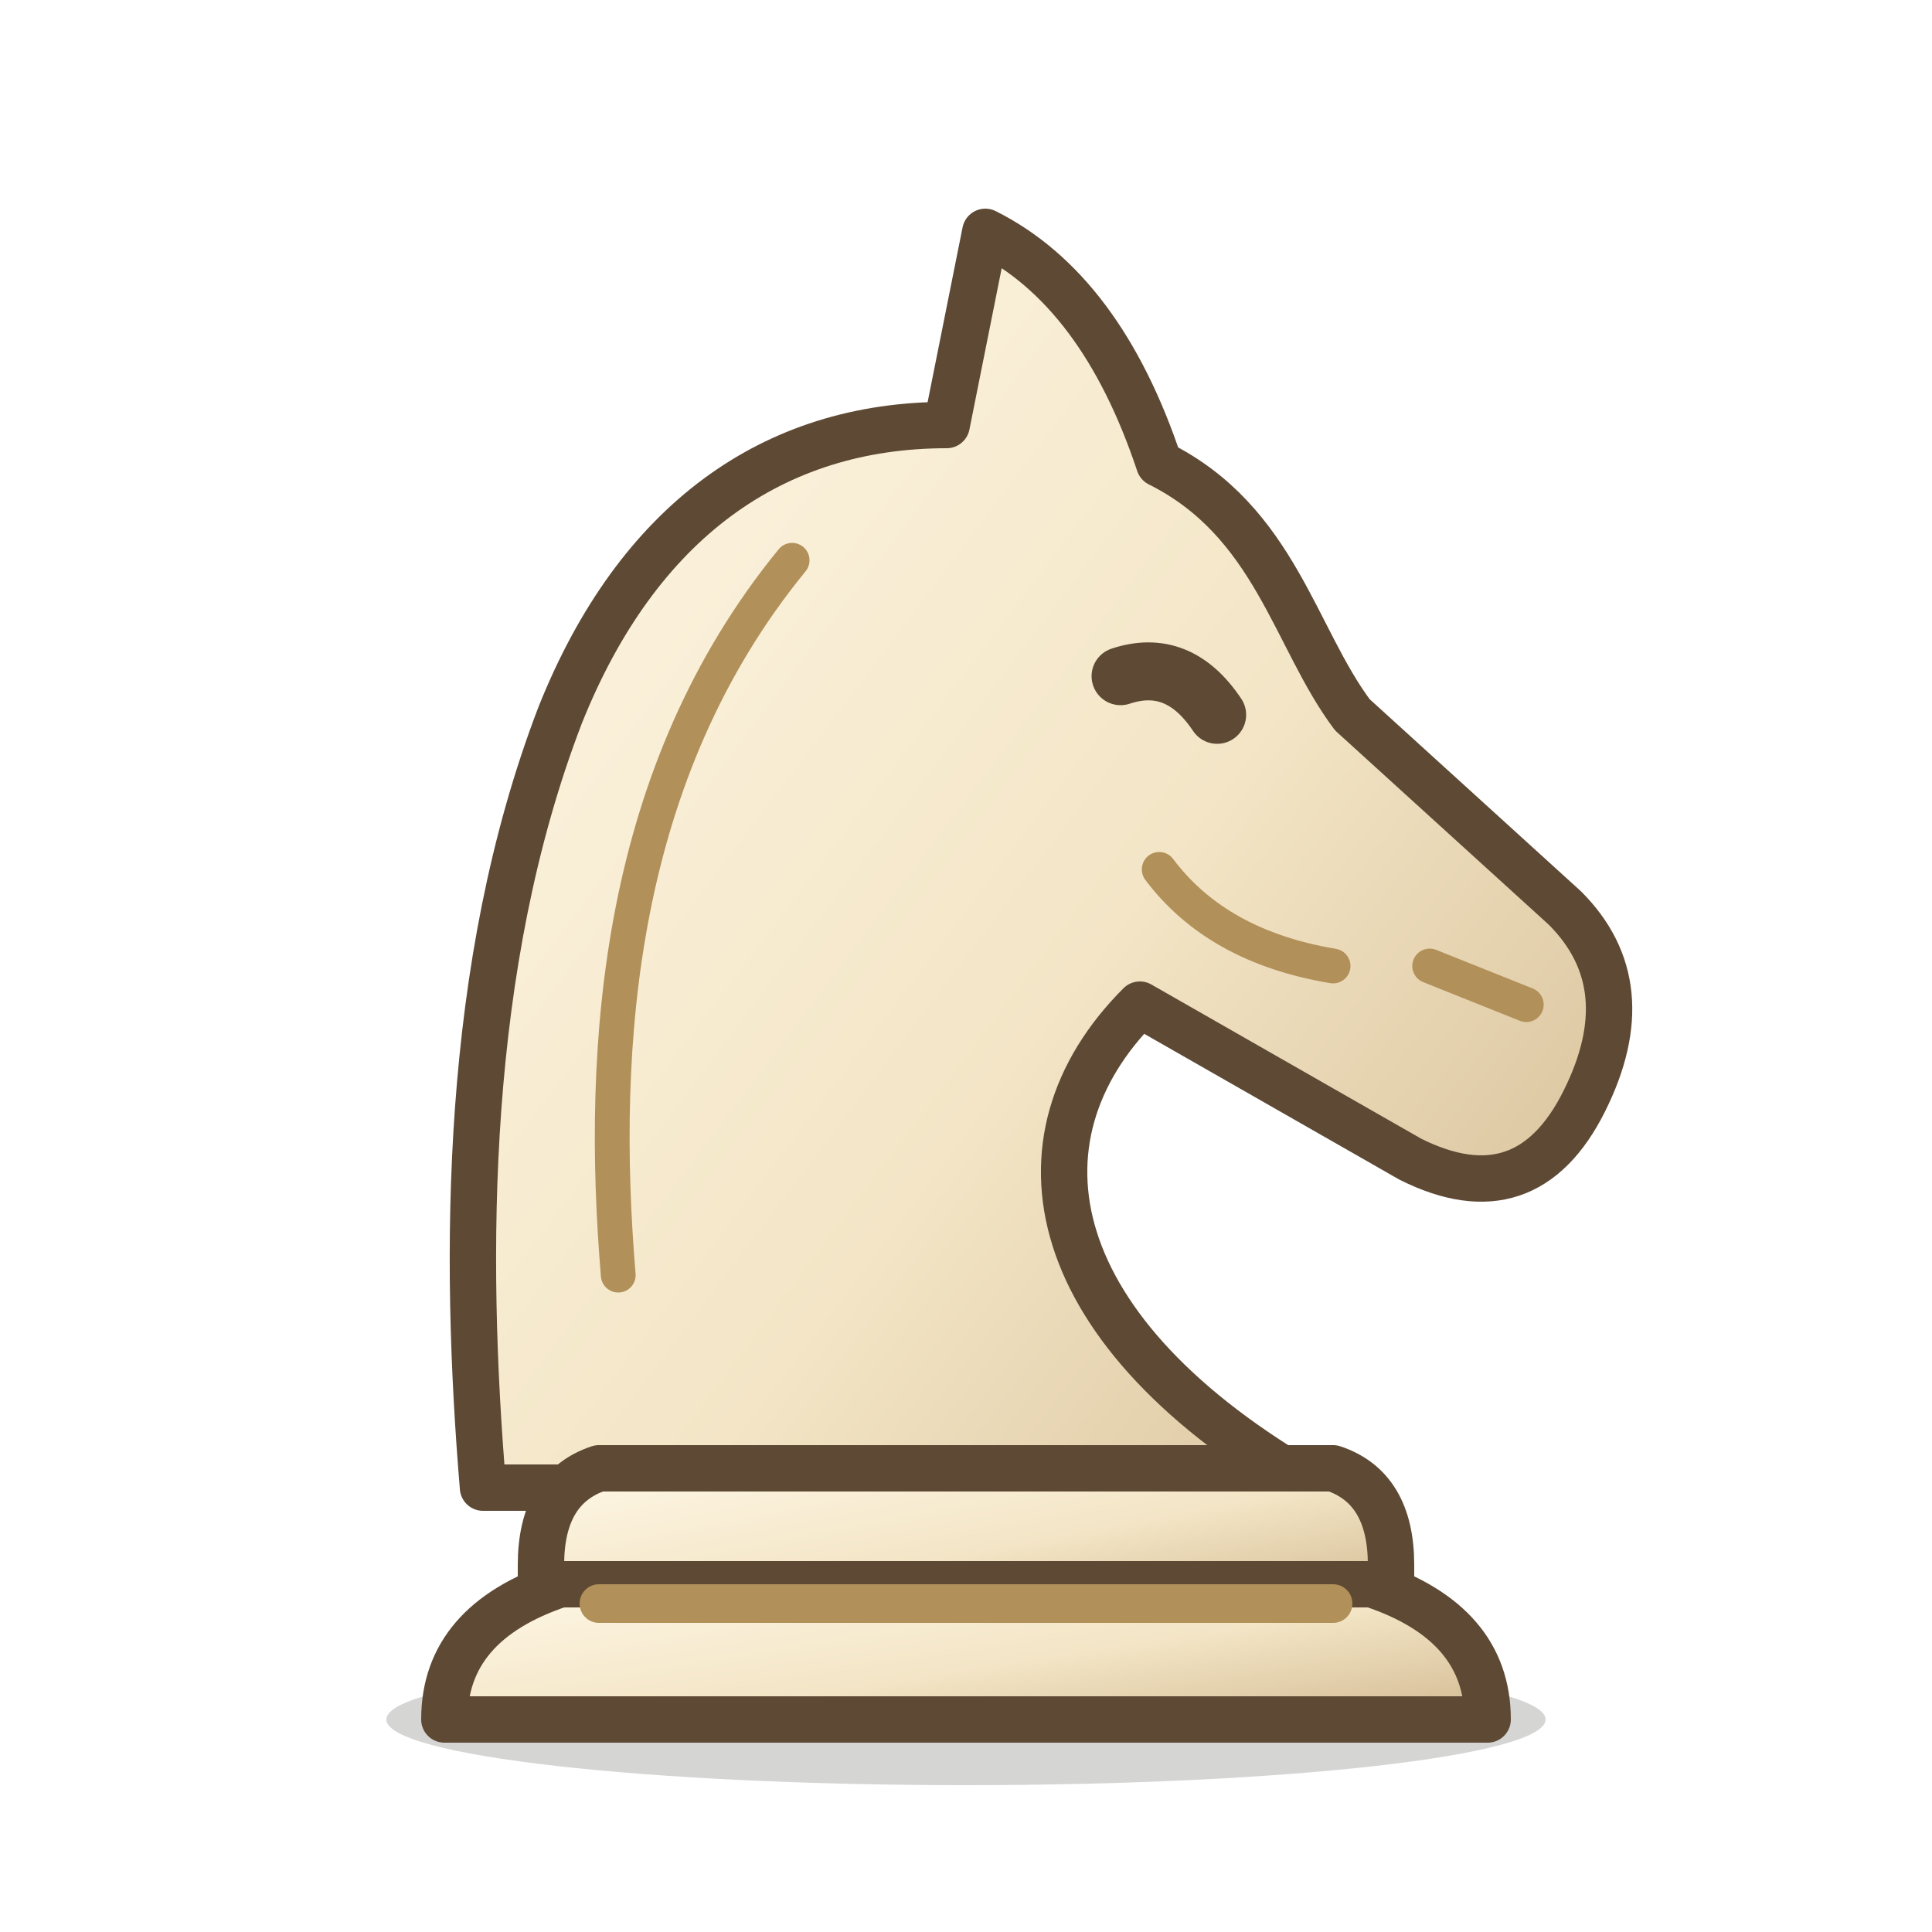
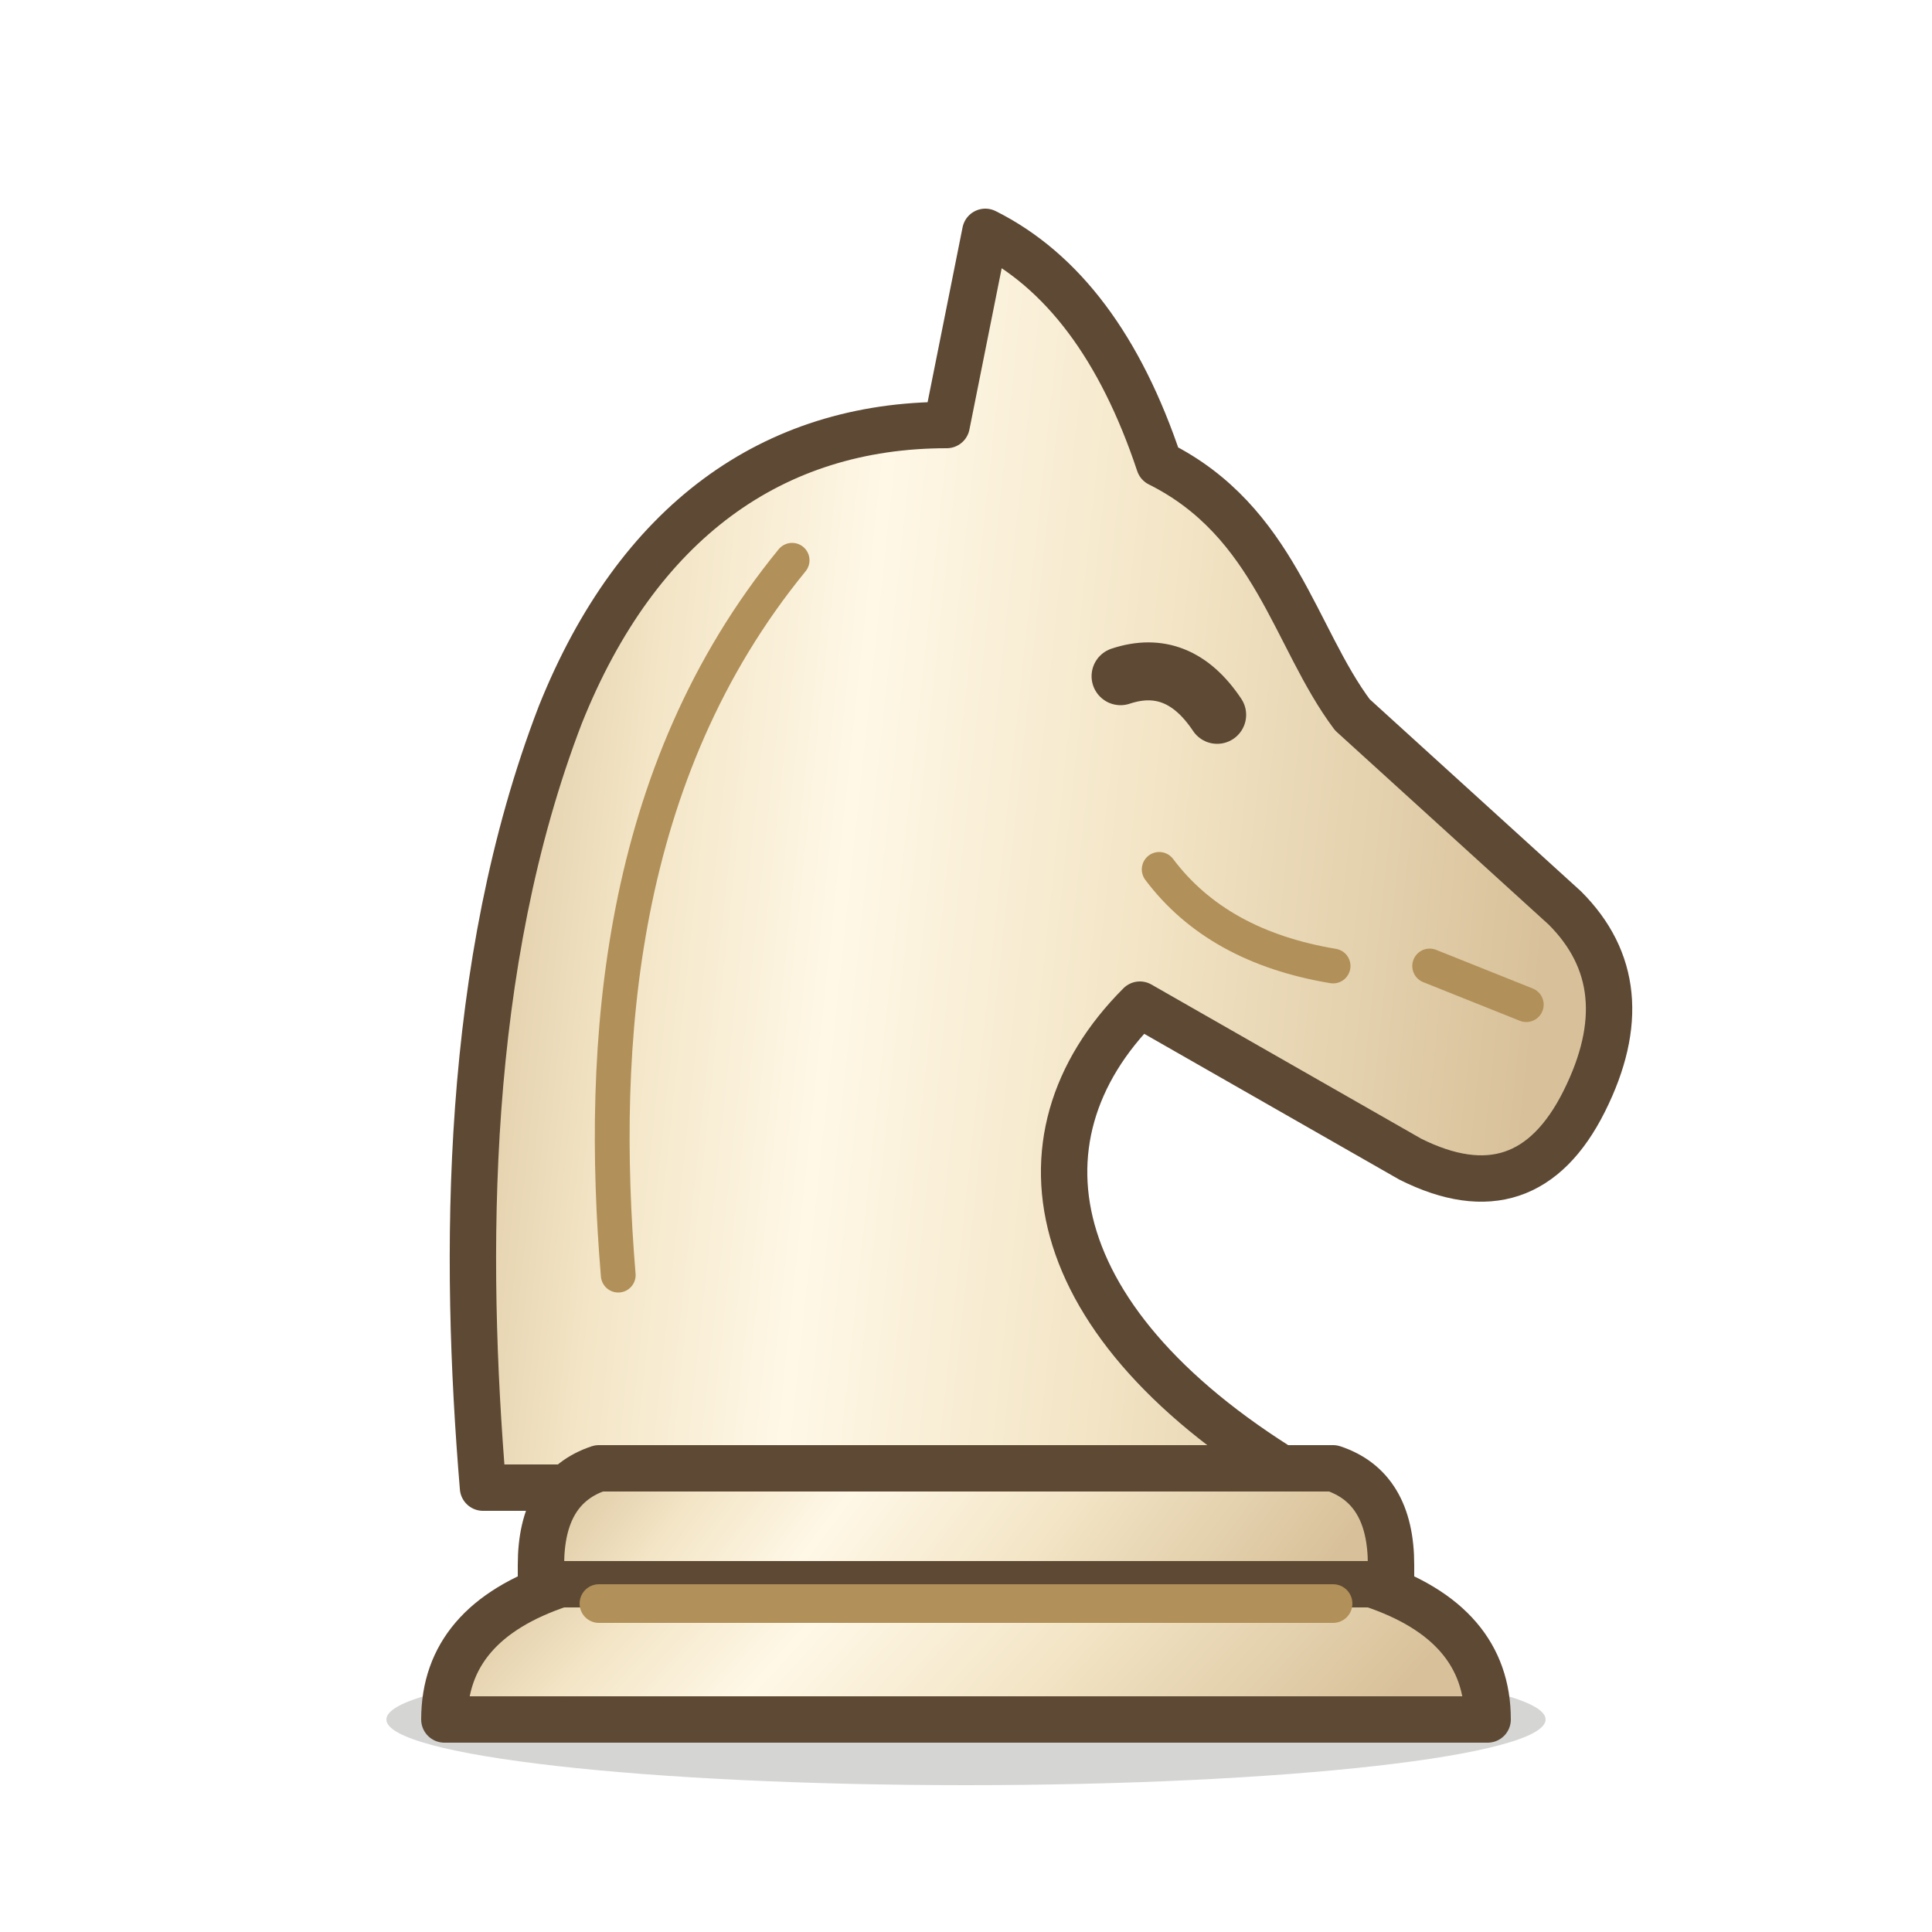
<svg xmlns="http://www.w3.org/2000/svg" viewBox="0 0 100 100">
  <defs>
-     <linearGradient id="body" x1="0" y1="0" x2="1" y2=".85">
-       <stop stop-color="#fff8e7" />
-       <stop offset=".6" stop-color="#f3e5c6" />
+     <linearGradient id="body" x1="0" y1="0" x2="1" y2=".12">
+       <stop stop-color="#d8c19a" />
+       <stop offset=".2" stop-color="#f3e5c6" />
+       <stop offset=".38" stop-color="#fff8e7" />
+       <stop offset=".64" stop-color="#f3e5c6" />
      <stop offset="1" stop-color="#d8c19a" />
    </linearGradient>
  </defs>
  <ellipse cx="50" cy="89" rx="30" ry="3.4" fill="#181510" opacity=".18" />
  <g fill="url(#body)" stroke="#5d4934" stroke-width="2.4" stroke-linecap="round" stroke-linejoin="round">
    <path d="M25 77 C24 65 24 50 29 37 C33 27 40 22 49 22 L51 12 Q57 15 60 24 C66 27 67 33 70 37 L81 47 Q85 51 82 57 Q79 63 73 60 L59 52 C52 59 54 69 68 77Z" />
    <path d="M41 29 C32 40 31 54 32 66" class="detail" />
    <path d="M58 35Q61 34 63 37" class="cut" />
    <path d="M74 50L79 52" class="detail" />
    <path d="M60 45 Q63 49 69 50" class="detail" />
    <path d="M31 76 H69 Q72 77 72 81 V83 H28 V81 Q28 77 31 76Z" />
    <path d="M29 82 H71 Q77 84 77 89 H23 Q23 84 29 82Z" />
    <path d="M31 83H69" fill="none" stroke="#b19059" stroke-width="2" />
  </g>
  <style>.detail{fill:none;stroke:#b19059;stroke-width:1.8}.cut{fill:none;stroke:#5d4934;stroke-width:3}</style>
</svg>
